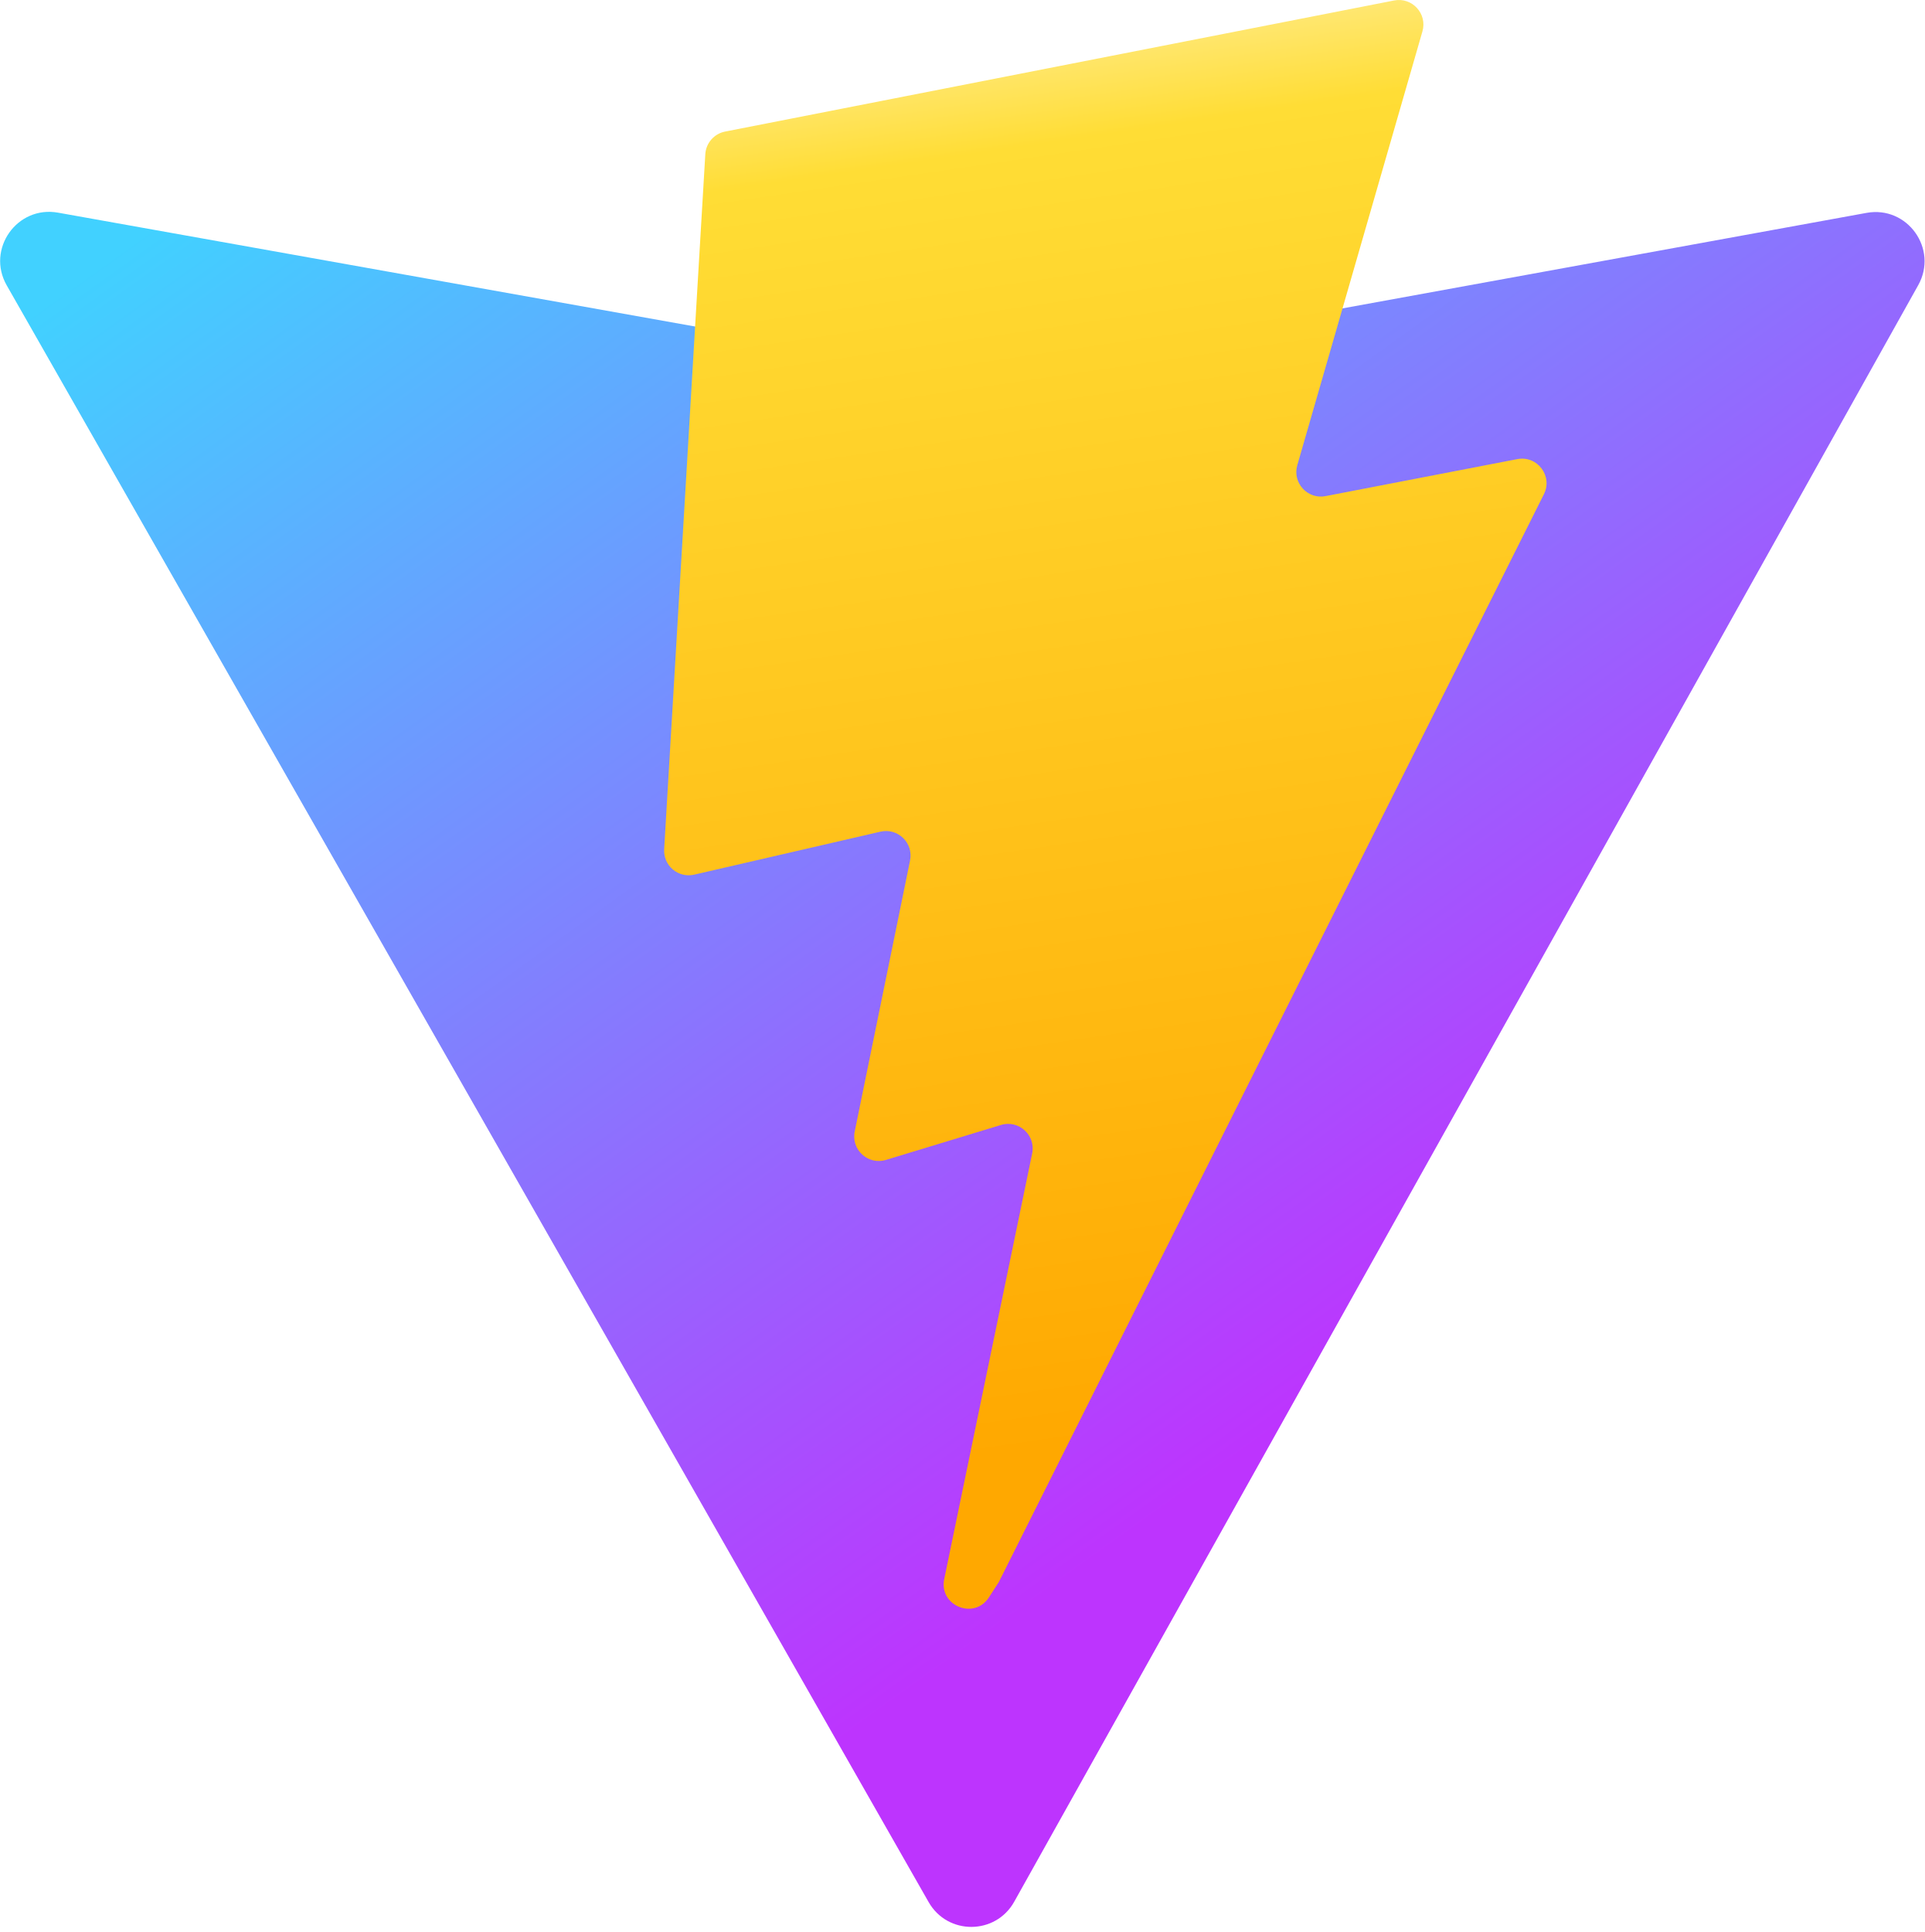
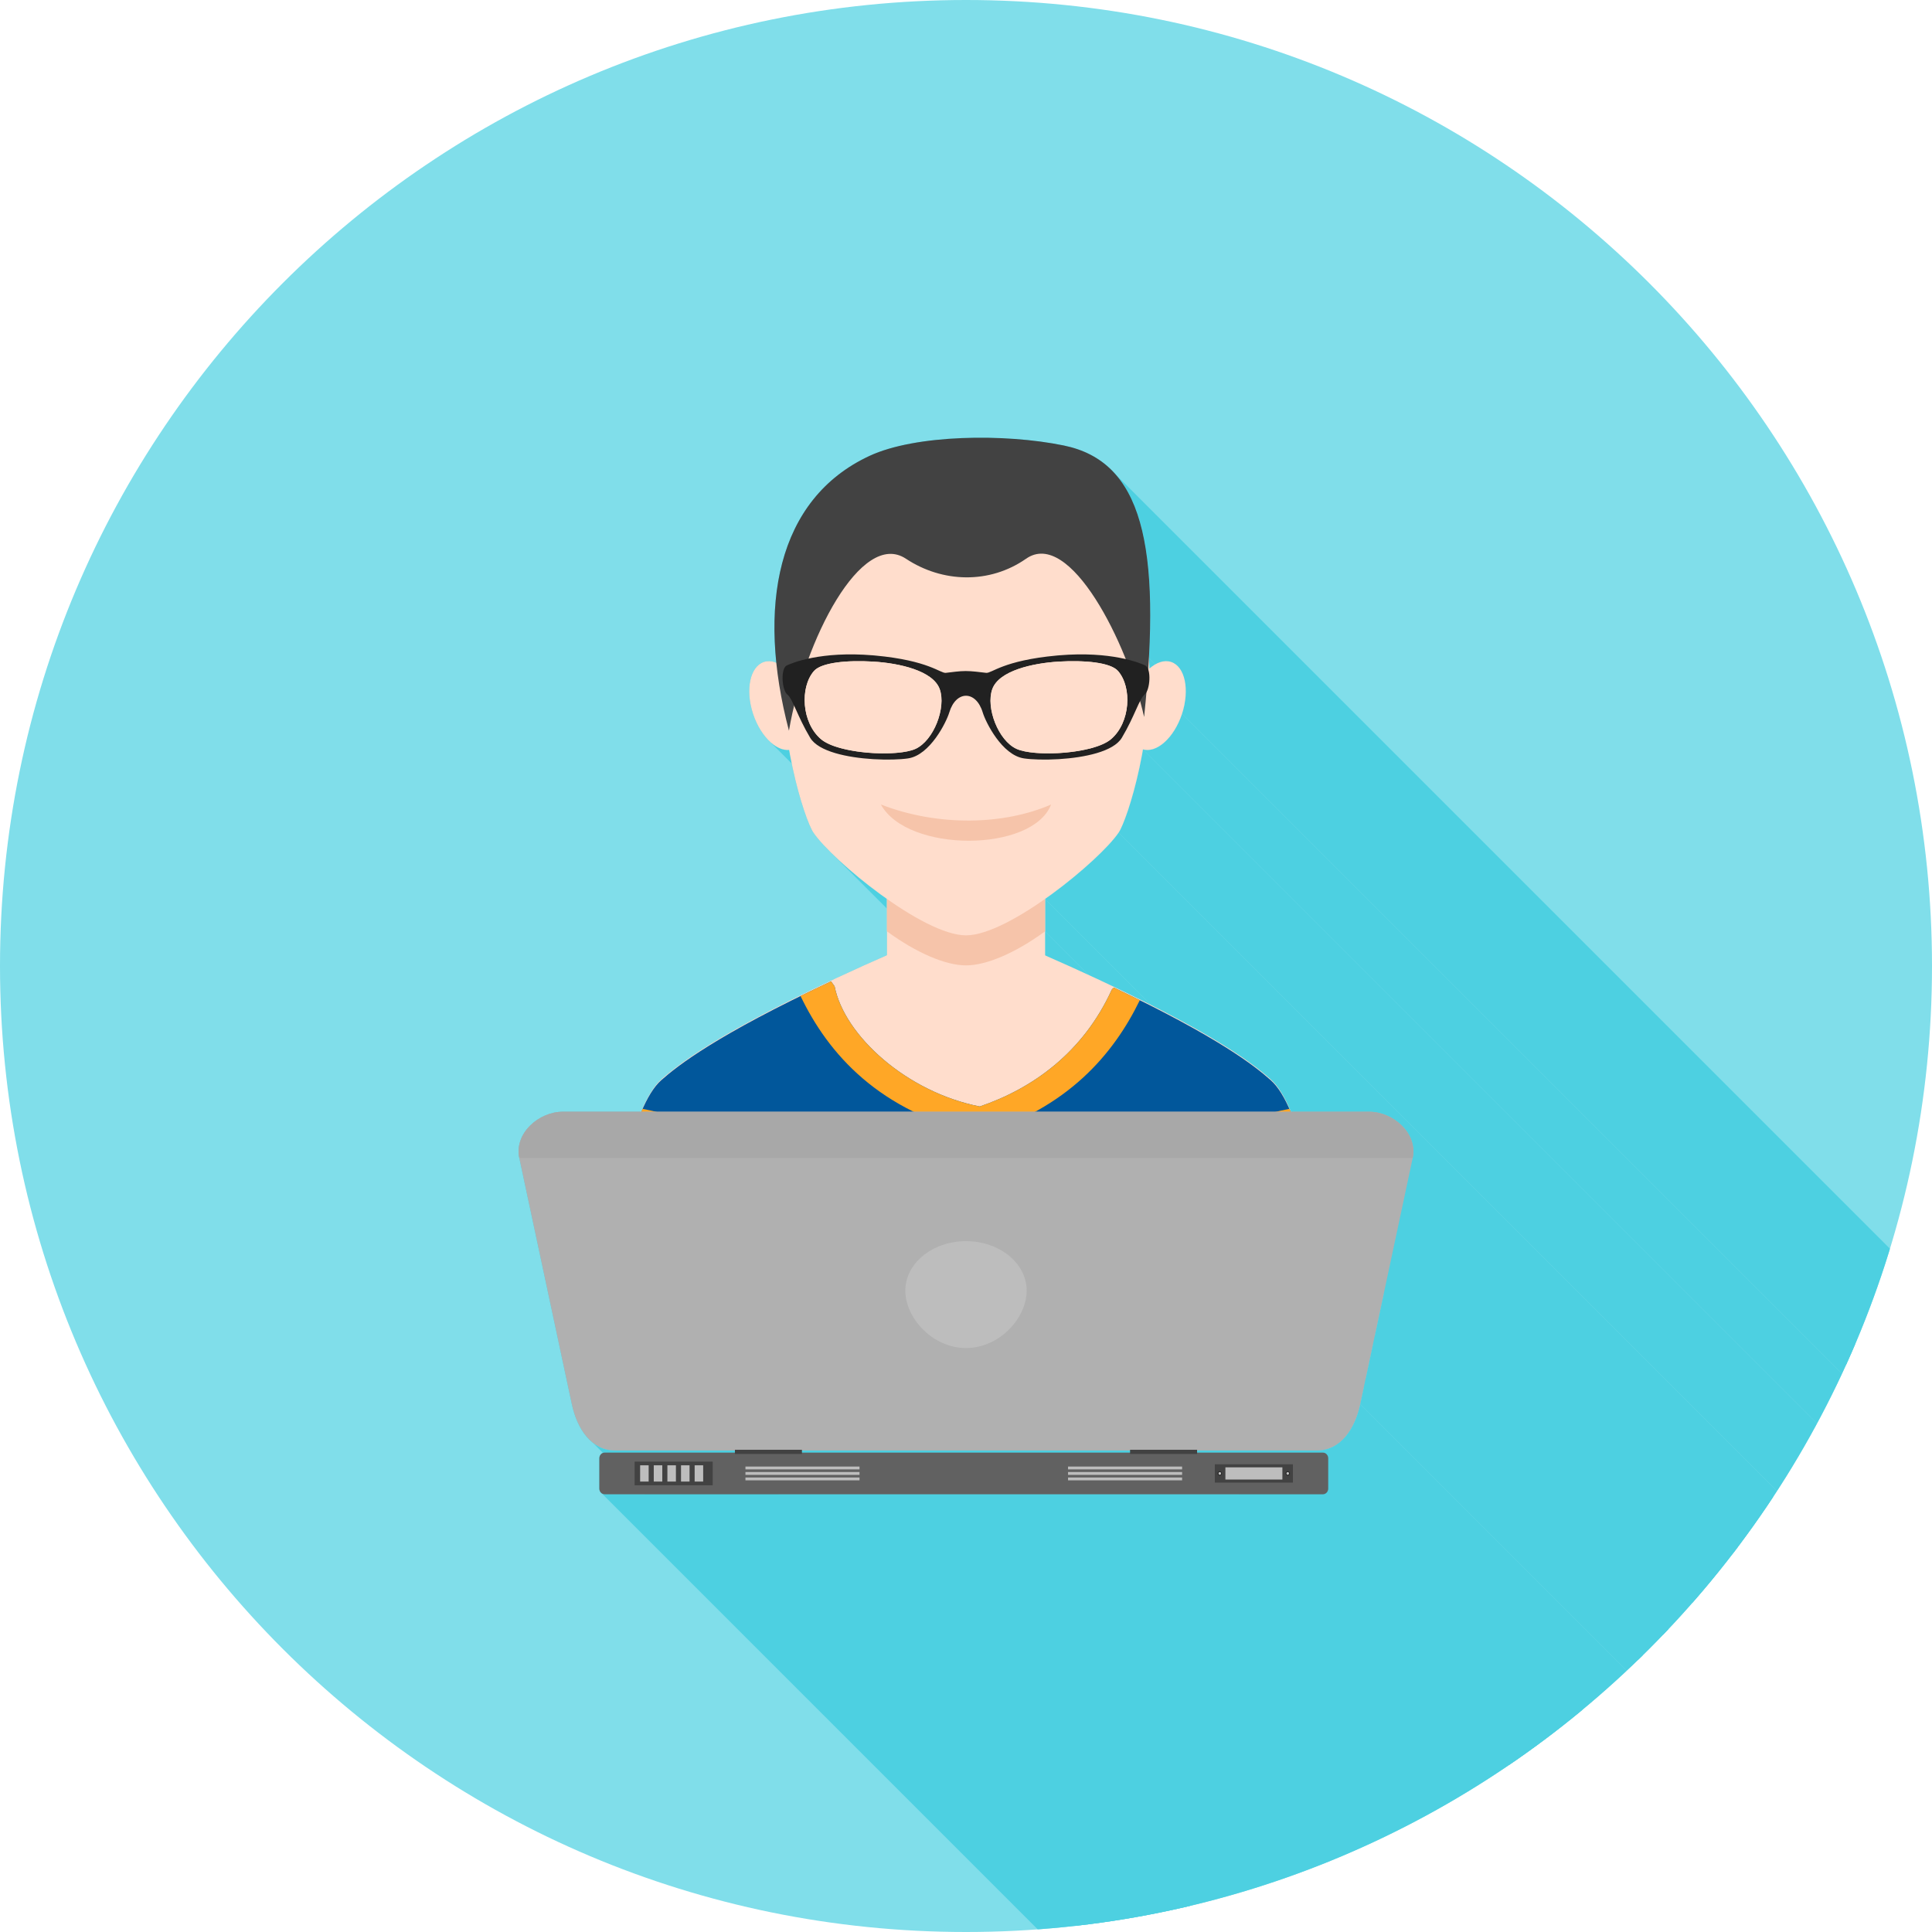
- <svg xmlns="http://www.w3.org/2000/svg" aria-hidden="true" role="img" class="iconify iconify--logos" width="31.88" height="32" preserveAspectRatio="xMidYMid meet" viewBox="0 0 256 257">
+ <svg xmlns="http://www.w3.org/2000/svg" xml:space="preserve" width="2048px" height="2048px" style="shape-rendering:geometricPrecision; text-rendering:geometricPrecision; image-rendering:optimizeQuality; fill-rule:evenodd; clip-rule:evenodd" viewBox="0 0 2048 2048">
  <defs>
-     <linearGradient id="IconifyId1813088fe1fbc01fb466" x1="-.828%" x2="57.636%" y1="7.652%" y2="78.411%">
-       <stop offset="0%" stop-color="#41D1FF" />
-       <stop offset="100%" stop-color="#BD34FE" />
-     </linearGradient>
-     <linearGradient id="IconifyId1813088fe1fbc01fb467" x1="43.376%" x2="50.316%" y1="2.242%" y2="89.03%">
-       <stop offset="0%" stop-color="#FFEA83" />
-       <stop offset="8.333%" stop-color="#FFDD35" />
-       <stop offset="100%" stop-color="#FFA800" />
-     </linearGradient>
+     <style type="text/css">
+    
+     .fil2 {fill:none}
+     .fil6 {fill:#01579B}
+     .fil13 {fill:#212121}
+     .fil5 {fill:#424242}
+     .fil1 {fill:#4DD0E1}
+     .fil8 {fill:#616161}
+     .fil0 {fill:#80DEEA}
+     .fil10 {fill:#A8A8A8}
+     .fil9 {fill:#B0B0B0}
+     .fil11 {fill:#BDBDBD}
+     .fil4 {fill:#F6C4AA}
+     .fil7 {fill:#FFA726}
+     .fil3 {fill:#FFDDCC}
+     .fil12 {fill:#212121;fill-rule:nonzero}
+    
+   </style>
+     <clipPath id="id0">
+       <path d="M1024 -0.001c565.539,0 1024,458.462 1024,1024 0,565.539 -458.462,1024 -1024,1024 -565.539,0 -1024,-458.462 -1024,-1024 0,-565.539 458.462,-1024 1024,-1024z" />
+     </clipPath>
  </defs>
-   <path fill="url(#IconifyId1813088fe1fbc01fb466)" d="M255.153 37.938L134.897 252.976c-2.483 4.44-8.862 4.466-11.382.048L.875 37.958c-2.746-4.814 1.371-10.646 6.827-9.67l120.385 21.517a6.537 6.537 0 0 0 2.322-.004l117.867-21.483c5.438-.991 9.574 4.796 6.877 9.62Z" />
-   <path fill="url(#IconifyId1813088fe1fbc01fb467)" d="M185.432.063L96.44 17.501a3.268 3.268 0 0 0-2.634 3.014l-5.474 92.456a3.268 3.268 0 0 0 3.997 3.378l24.777-5.718c2.318-.535 4.413 1.507 3.936 3.838l-7.361 36.047c-.495 2.426 1.782 4.5 4.151 3.78l15.304-4.649c2.372-.72 4.652 1.36 4.15 3.788l-11.698 56.621c-.732 3.542 3.979 5.473 5.943 2.437l1.313-2.028l72.516-144.72c1.215-2.423-.88-5.186-3.54-4.672l-25.505 4.922c-2.396.462-4.435-1.77-3.759-4.114l16.646-57.705c.677-2.35-1.37-4.583-3.769-4.113Z" />
+   <g id="Layer_x0020_1">
+     <path class="fil0" d="M1024 -0.001c565.539,0 1024,458.462 1024,1024 0,565.539 -458.462,1024 -1024,1024 -565.539,0 -1024,-458.462 -1024,-1024 0,-565.539 458.462,-1024 1024,-1024z" />
+     <g style="clip-path:url(#id0)">
+       <g id="_289349408">
+         <g>
+           <polygon id="_2909846881" class="fil1" points="1185.79,882.568 2321.67,2018.45 2320.6,2019.98 2319.4,2021.6 2318.08,2023.28 2316.65,2025.04 2315.1,2026.87 2313.44,2028.76 2311.68,2030.71 2309.82,2032.72 2307.86,2034.78 2305.8,2036.89 2303.66,2039.05 2301.42,2041.25 2299.1,2043.49 2296.7,2045.76 2294.23,2048.07 2291.67,2050.41 2289.05,2052.77 2286.37,2055.16 2283.62,2057.56 2280.81,2059.97 2277.94,2062.4 2275.02,2064.83 2272.05,2067.27 2269.04,2069.71 2265.98,2072.14 2262.89,2074.57 2259.76,2076.98 2256.6,2079.39 2253.41,2081.77 2250.2,2084.13 2246.97,2086.47 2243.71,2088.78 1107.83,952.899 1111.08,950.59 1114.32,948.251 1117.53,945.889 1120.72,943.504 1123.88,941.102 1127.01,938.685 1130.1,936.259 1133.16,933.825 1136.17,931.387 1139.14,928.951 1142.06,926.516 1144.92,924.09 1147.73,921.674 1150.49,919.273 1153.17,916.889 1155.79,914.527 1158.34,912.191 1160.82,909.882 1163.22,907.606 1165.54,905.365 1167.77,903.165 1169.92,901.006 1171.98,898.894 1173.94,896.833 1175.8,894.824 1177.56,892.874 1179.22,890.983 1180.76,889.157 1182.2,887.4 1183.52,885.713 1184.72,884.101 " />
+           <polygon id="_290984832" class="fil1" points="1487.63,1194.82 2623.51,2330.71 2625.07,2332.49 2626.52,2334.35 2627.86,2336.28 2629.09,2338.27 2630.2,2340.32 2631.19,2342.42 2632.04,2344.58 2632.76,2346.78 2633.33,2349.03 2633.76,2351.33 2634.02,2353.66 2634.13,2356.03 2634.07,2358.42 2633.83,2360.85 2633.42,2363.3 1497.54,1227.42 1497.95,1224.97 1498.19,1222.54 1498.25,1220.14 1498.14,1217.78 1497.88,1215.44 1497.45,1213.15 1496.88,1210.9 1496.16,1208.7 1495.31,1206.54 1494.32,1204.43 1493.21,1202.39 1491.98,1200.4 1490.64,1198.47 1489.19,1196.61 " />
+           <polygon id="_290985672" class="fil1" points="1497.54,1227.42 2633.42,2363.3 2633.41,2363.34 2633.41,2363.37 2633.4,2363.4 2633.39,2363.44 2633.39,2363.47 2633.38,2363.5 2633.37,2363.54 2633.37,2363.57 1497.49,1227.69 1497.49,1227.66 1497.5,1227.62 1497.51,1227.59 1497.51,1227.55 1497.52,1227.52 1497.53,1227.49 1497.53,1227.45 " />
+           <polygon id="_290985312" class="fil1" points="940.175,952.902 2076.06,2088.78 2072.8,2086.48 2069.57,2084.14 2066.36,2081.77 2063.17,2079.39 2060.01,2076.99 2056.88,2074.57 2053.78,2072.14 2050.73,2069.71 2047.71,2067.27 2044.74,2064.84 2041.83,2062.4 2038.96,2059.97 2036.15,2057.56 2033.4,2055.16 2030.71,2052.77 2028.09,2050.41 2025.54,2048.07 2023.06,2045.77 2020.66,2043.49 2018.34,2041.25 2016.11,2039.05 880.227,903.165 882.461,905.366 884.781,907.607 887.181,909.883 889.658,912.192 892.208,914.528 894.829,916.89 897.517,919.274 900.268,921.676 903.077,924.092 905.944,926.519 908.864,928.953 911.832,931.39 914.846,933.827 917.901,936.262 920.996,938.689 924.125,941.105 927.287,943.507 930.476,945.891 933.688,948.255 936.923,950.593 " />
+           <polygon id="_290984976" class="fil1" points="1441.87,1488.37 2577.75,2624.25 2577.19,2626.71 2576.58,2629.15 2575.92,2631.56 2575.19,2633.94 2574.41,2636.28 2573.58,2638.58 2572.69,2640.85 2571.74,2643.06 2570.74,2645.23 2569.68,2647.35 2568.56,2649.4 2567.39,2651.4 2566.15,2653.34 2564.87,2655.21 2563.52,2657.01 2562.12,2658.74 2560.66,2660.38 2559.14,2661.95 2557.56,2663.44 2555.93,2664.83 2554.23,2666.14 2552.48,2667.34 2550.67,2668.45 2548.8,2669.46 2546.87,2670.37 2544.89,2671.16 2542.84,2671.84 2540.74,2672.41 2538.57,2672.85 2536.35,2673.18 2534.06,2673.37 2531.72,2673.44 2404.84,2673.44 1268.96,1537.56 1395.84,1537.56 1398.18,1537.49 1400.47,1537.3 1402.69,1536.97 1404.86,1536.53 1406.96,1535.96 1409.01,1535.28 1410.99,1534.48 1412.92,1533.58 1414.79,1532.57 1416.6,1531.46 1418.35,1530.25 1420.04,1528.95 1421.68,1527.55 1423.26,1526.07 1424.77,1524.5 1426.24,1522.85 1427.64,1521.13 1428.98,1519.33 1430.27,1517.46 1431.51,1515.52 1432.68,1513.52 1433.8,1511.46 1434.86,1509.35 1435.86,1507.18 1436.81,1504.96 1437.7,1502.7 1438.53,1500.4 1439.31,1498.05 1440.03,1495.67 1440.7,1493.27 1441.31,1490.83 " />
+           <polygon id="_290961576" class="fil1" points="1268.96,1537.56 2404.84,2673.44 2404.84,2675.7 1268.96,1539.82 " />
+           <polygon id="_243361896" class="fil1" points="779.038,1537.56 1914.92,2673.44 1788.04,2673.44 1785.7,2673.37 1783.41,2673.18 1781.19,2672.85 1779.03,2672.41 1776.92,2671.84 1774.88,2671.16 1772.89,2670.37 1770.96,2669.46 1769.09,2668.45 1767.28,2667.34 1765.53,2666.14 1763.84,2664.83 627.956,1528.95 629.649,1530.25 631.401,1531.46 633.211,1532.57 635.08,1533.58 637.008,1534.48 638.995,1535.28 641.04,1535.96 643.145,1536.53 645.31,1536.97 647.533,1537.3 649.817,1537.49 652.16,1537.56 " />
+           <polygon id="_243361992" class="fil1" points="1406.31,1541.6 2542.19,2677.48 2542.89,2678.38 2543.41,2679.41 2543.74,2680.54 2543.86,2681.76 2543.86,2713.83 2543.74,2715.05 2543.41,2716.18 2542.89,2717.21 2542.19,2718.11 2541.35,2718.85 2540.39,2719.41 2539.33,2719.76 2538.19,2719.88 1776.85,2719.88 1775.72,2719.76 1774.65,2719.41 1773.69,2718.85 637.812,1582.96 638.774,1583.52 639.834,1583.88 640.972,1584 1402.31,1584 1403.45,1583.88 1404.51,1583.52 1405.47,1582.96 1406.31,1582.22 1407,1581.33 1407.53,1580.3 1407.86,1579.16 1407.97,1577.95 1407.97,1545.87 1407.86,1544.66 1407.53,1543.52 1407,1542.5 " />
+           <polygon id="_243361704" class="fil1" points="836.488,794.932 1972.37,1930.81 1971.04,1930.88 1969.71,1930.85 1968.36,1930.72 1967,1930.49 1965.64,1930.18 1964.28,1929.76 1962.91,1929.26 1961.55,1928.67 1960.18,1927.99 1958.83,1927.23 1957.47,1926.38 1956.13,1925.46 1954.79,1924.45 1953.47,1923.37 1952.17,1922.2 1950.88,1920.97 814.994,785.088 816.285,786.322 817.592,787.483 818.913,788.567 820.247,789.573 821.592,790.502 822.944,791.347 824.304,792.11 825.667,792.787 827.032,793.379 828.399,793.881 829.763,794.293 831.123,794.612 832.478,794.838 833.826,794.968 835.163,794.999 " />
+           <polygon id="_243361296" class="fil1" points="1349.95,1147.04 2485.84,2282.92 2487.28,2284.52 2488.71,2286.23 2490.11,2288.05 2491.5,2289.97 2492.86,2291.99 2494.21,2294.11 2495.54,2296.33 2496.86,2298.64 2498.15,2301.05 2499.43,2303.54 2500.69,2306.12 2501.93,2308.79 2503.16,2311.54 2504.37,2314.38 1368.49,1178.5 1367.28,1175.66 1366.05,1172.91 1364.81,1170.24 1363.55,1167.66 1362.27,1165.16 1360.97,1162.76 1359.66,1160.45 1358.33,1158.23 1356.98,1156.11 1355.62,1154.09 1354.23,1152.17 1352.83,1150.35 1351.4,1148.64 " />
+           <polygon id="_243361320" class="fil1" points="1182.34,502.603 2318.22,1638.49 2322.27,1643.39 2326.06,1648.65 2329.62,1654.26 2332.93,1660.24 2336,1666.57 2338.83,1673.28 2341.43,1680.36 2343.79,1687.81 2345.93,1695.64 2347.83,1703.85 2349.51,1712.44 2350.97,1721.43 2352.2,1730.8 2353.22,1740.58 2354.02,1750.74 2354.61,1761.32 2354.99,1772.3 2355.16,1783.68 2355.12,1795.48 2354.88,1807.7 2354.44,1820.33 2353.8,1833.39 1217.92,697.509 1218.56,684.451 1219,671.815 1219.24,659.599 1219.28,647.8 1219.11,636.413 1218.73,625.434 1218.14,614.862 1217.34,604.693 1216.32,594.922 1215.08,585.546 1213.63,576.561 1211.95,567.967 1210.04,559.756 1207.91,551.926 1205.55,544.474 1202.95,537.397 1200.12,530.691 1197.05,524.353 1193.74,518.378 1190.18,512.764 1186.39,507.507 " />
+           <polygon id="_243361800" class="fil1" points="1217.92,697.509 2353.8,1833.39 2353.88,1834.8 2353.95,1836.2 2354.02,1837.6 2354.08,1839.01 2354.14,1840.41 2354.19,1841.81 2354.24,1843.22 2354.27,1844.62 1218.39,708.738 1218.35,707.336 1218.31,705.932 1218.26,704.528 1218.2,703.125 1218.14,701.721 1218.07,700.317 1218,698.913 " />
+           <polygon id="_243361464" class="fil1" points="1248.72,706.394 2384.6,1842.28 2385.6,1843.41 2386.54,1844.64 2387.42,1845.96 2388.24,1847.36 2388.99,1848.84 2389.68,1850.4 2390.31,1852.03 2390.86,1853.74 2391.36,1855.51 2391.78,1857.35 2392.14,1859.24 2392.43,1861.2 2392.64,1863.21 2392.79,1865.26 2392.87,1867.37 2392.88,1869.52 2392.81,1871.7 2392.67,1873.93 2392.46,1876.19 2392.17,1878.47 2391.81,1880.79 2391.37,1883.12 2390.85,1885.47 2390.26,1887.84 2389.59,1890.23 2388.84,1892.62 1252.96,756.734 1253.71,754.343 1254.38,751.962 1254.97,749.592 1255.49,747.238 1255.93,744.903 1256.29,742.59 1256.58,740.304 1256.79,738.047 1256.93,735.823 1257,733.635 1256.99,731.487 1256.91,729.382 1256.76,727.323 1256.54,725.316 1256.26,723.362 1255.9,721.464 1255.47,719.627 1254.98,717.856 1254.42,716.15 1253.8,714.516 1253.11,712.956 1252.36,711.474 1251.54,710.073 1250.66,708.758 1249.72,707.529 " />
+           <polygon id="_243361512" class="fil1" points="1252.96,756.734 2388.84,1892.62 2388.04,1894.95 2387.17,1897.23 2386.26,1899.46 2385.29,1901.63 2384.27,1903.75 2383.21,1905.8 2382.1,1907.79 2380.95,1909.71 2379.76,1911.56 2378.54,1913.35 2377.28,1915.06 2375.99,1916.69 2374.67,1918.25 2373.32,1919.73 2371.95,1921.13 2370.56,1922.44 2369.15,1923.67 2367.73,1924.81 2366.29,1925.86 2364.84,1926.82 2363.38,1927.68 2361.92,1928.44 2360.45,1929.11 2358.98,1929.67 2357.51,1930.13 2356.05,1930.48 2354.59,1930.72 2353.15,1930.86 2351.71,1930.88 2350.29,1930.78 2348.88,1930.57 2347.5,1930.23 1211.62,794.351 1213,794.685 1214.41,794.899 1215.83,794.995 1217.27,794.976 1218.71,794.842 1220.17,794.599 1221.63,794.247 1223.1,793.789 1224.57,793.227 1226.04,792.562 1227.5,791.797 1228.96,790.936 1230.41,789.98 1231.85,788.931 1233.27,787.791 1234.68,786.562 1236.07,785.248 1237.44,783.85 1238.79,782.37 1240.1,780.811 1241.4,779.174 1242.65,777.464 1243.88,775.679 1245.07,773.826 1246.22,771.904 1247.32,769.916 1248.39,767.865 1249.41,765.752 1250.37,763.581 1251.29,761.352 1252.15,759.069 " />
+           <polygon id="_243361824" class="fil1" points="1211.62,794.351 2347.5,1930.23 2346.74,1934.45 2345.97,1938.61 2345.17,1942.7 2344.34,1946.72 2343.5,1950.67 2342.65,1954.54 2341.77,1958.33 2340.89,1962.04 2340,1965.66 2339.1,1969.19 2338.19,1972.64 2337.28,1975.98 2336.37,1979.23 2335.46,1982.38 2334.55,1985.43 2333.65,1988.37 2332.76,1991.2 2331.87,1993.92 2331,1996.52 2330.14,1999.01 2329.29,2001.37 2328.47,2003.6 2327.66,2005.71 2326.88,2007.69 2326.12,2009.54 2325.39,2011.25 2324.68,2012.81 2324.01,2014.24 2323.37,2015.52 2322.77,2016.65 2322.2,2017.63 2321.67,2018.45 1185.79,882.568 1186.32,881.744 1186.89,880.766 1187.49,879.636 1188.13,878.356 1188.8,876.931 1189.5,875.363 1190.24,873.655 1191,871.81 1191.78,869.832 1192.58,867.722 1193.41,865.485 1194.25,863.124 1195.11,860.64 1195.99,858.038 1196.87,855.321 1197.77,852.49 1198.67,849.55 1199.58,846.503 1200.49,843.353 1201.4,840.102 1202.31,836.754 1203.22,833.311 1204.12,829.777 1205.01,826.153 1205.89,822.446 1206.77,818.656 1207.62,814.785 1208.46,810.839 1209.28,806.82 1210.09,802.73 1210.86,798.572 " />
+           <polygon id="_243361680" class="fil1" points="1107.83,952.899 2243.71,2088.78 2243.71,2123.14 1107.83,987.257 " />
+           <polygon id="_243362160" class="fil1" points="1107.83,987.257 2243.71,2123.14 2243.71,2148.61 1107.83,1012.73 " />
+           <polygon id="_243362520" class="fil1" points="1497.49,1227.69 2633.37,2363.57 2577.75,2624.25 1441.87,1488.37 " />
+         </g>
+         <path id="_289349672" class="fil1" d="M1107.83 1012.73c169.554,74.589 218.857,113.453 239.17,131.434 7.984,7.064 15.065,19.005 21.49,34.334l82.967 0c25.227,0 51.477,22.66 46.08,48.924 -0.015,0.09 -0.034,0.18 -0.053,0.269l-55.618 260.678c-5.629,26.378 -20.712,49.192 -46.028,49.192l-126.88 0 0 2.264 133.352 0c3.116,0 5.662,2.725 5.662,6.052l0 32.074c0,3.33 -2.546,6.053 -5.662,6.053l-761.34 0c-3.115,0 -5.661,-2.724 -5.661,-6.053l0 -32.074c0,-3.327 2.546,-6.052 5.661,-6.052l138.066 0 0 -2.264 -126.878 0c-25.316,0 -40.4,-22.814 -46.028,-49.192l-55.619 -260.678c-0.019,-0.09 -0.038,-0.18 -0.052,-0.269 -5.398,-26.264 20.852,-48.924 46.08,-48.924l82.968 0c6.425,-15.328 13.506,-27.269 21.489,-34.334 20.244,-17.914 71.112,-57.571 239.177,-131.639l0 -25.261 0 -34.359c-34.767,-24.471 -67.155,-54.413 -77.966,-70.335 -5.373,-7.91 -17.82,-42.557 -25.721,-87.635 -14.065,1.258 -30.51,-14.778 -38.221,-38.198 -8.413,-25.532 -3.255,-50.174 11.512,-55.041 4.162,-1.37 8.644,-1.022 13.124,0.757 -10.261,-99.883 19.016,-182.141 98.863,-219.209 48.726,-22.62 143.078,-23.949 205.949,-10.99 72.477,14.94 98.076,83.698 90.203,225.258 0.22,3.744 0.377,7.489 0.474,11.229 7.512,-6.579 15.774,-9.439 23.058,-7.041 14.768,4.863 19.925,29.505 11.511,55.037 -8.29,25.179 -26.675,41.824 -41.344,37.617 -7.894,45.36 -20.426,80.271 -25.824,88.217 -10.814,15.921 -43.198,45.861 -77.961,70.331l0 34.358 0 25.471z" />
+       </g>
+     </g>
+     <path class="fil2" d="M1024 -0.001c565.539,0 1024,458.462 1024,1024 0,565.539 -458.462,1024 -1024,1024 -565.539,0 -1024,-458.462 -1024,-1024 0,-565.539 458.462,-1024 1024,-1024z" />
+     <path class="fil3" d="M945.907 1010c-172.645,75.69 -224.437,116.042 -244.909,134.158 -31.547,27.918 -48.998,131.98 -67.606,220.335l390.606 0 390.611 0c-18.607,-88.355 -36.057,-192.417 -67.606,-220.335 -20.465,-18.116 -70.358,-57.43 -243.012,-133.122l-158.084 -1.036z" />
+     <path class="fil3" d="M1107.83 859.131l0 191.377c-46.108,56.468 -121.554,54.515 -167.658,0l0 -191.377c0,-103.335 167.658,-103.335 167.658,0z" />
+     <path class="fil4" d="M1107.83 859.131l0 128.126c-31.726,23.124 -62.3,36.078 -83.83,36.078 -21.529,0 -52.109,-12.954 -83.828,-36.073l0 -128.131c0,-103.335 167.658,-103.335 167.658,0z" />
+     <path class="fil3" d="M809.78 701.693c14.76,-4.859 33.548,11.895 41.955,37.43 8.415,25.534 3.255,50.176 -11.505,55.037 -14.767,4.864 -33.556,-11.893 -41.962,-37.427 -8.413,-25.532 -3.255,-50.174 11.512,-55.041z" />
+     <path class="fil3" d="M1241.45 701.697c-14.767,-4.863 -33.555,11.891 -41.963,37.427 -8.406,25.534 -3.254,50.176 11.513,55.037 14.766,4.864 33.554,-11.894 41.961,-37.427 8.414,-25.532 3.257,-50.174 -11.511,-55.037z" />
+     <path class="fil3" d="M1024 515.546c-281.348,0 -180.168,339.963 -161.789,367.022 20.263,29.842 116.336,108.946 161.789,108.946 45.464,0 141.525,-79.101 161.796,-108.946 18.385,-27.064 119.56,-367.022 -161.796,-367.022z" />
+     <path class="fil5" d="M960.315 592.262c-47.217,-31.256 -107.753,86.55 -123.997,182.306 -34.548,-131.343 -12.947,-245.648 85.449,-291.326 48.726,-22.62 143.078,-23.949 205.949,-10.99 82.435,16.992 104.226,103.608 85.096,287.781 -17.366,-77.87 -78.689,-200.211 -125.127,-167.77 -38.688,27.027 -88.636,25.636 -127.37,0z" />
+     <path class="fil4" d="M933.796 852.82c61.59,23.822 131.158,21.495 180.415,0 -19.69,50.978 -152.348,51.39 -180.415,0z" />
+     <path class="fil6" d="M880.939 1040.28c-121.404,57.001 -162.302,89.119 -179.941,104.727 -31.547,27.915 -48.998,131.974 -67.611,220.335l390.611 0 390.616 0c-18.612,-88.361 -36.061,-192.422 -67.611,-220.335 -17.04,-15.086 -54.507,-44.875 -166.233,-98.114 -0.797,0.824 -1.894,1.408 -2.383,2.473 -30.431,66.631 -84.106,104.616 -139.823,123.542 -77.232,-15.145 -143.552,-75.012 -153.843,-127.39 -1.254,-1.782 -2.52,-3.489 -3.781,-5.238z" />
+     <path class="fil7" d="M681.19 1175.45c-19.867,44.758 -33.498,121.96 -47.803,189.892l158.573 0c-3.548,-110.828 -3.742,-169.774 -110.77,-189.892z" />
+     <path class="fil7" d="M1366.81 1175.45c19.874,44.758 33.498,121.96 47.803,189.892l-158.573 0c3.541,-110.828 3.744,-169.774 110.77,-189.892z" />
+     <path class="fil7" d="M880.939 1040.28c-11.486,5.392 -22.251,10.56 -32.342,15.514 29.361,61.161 83.023,122.772 189.966,147.015 92.89,-27.972 141.643,-84.846 169.683,-142.566 -8.628,-4.277 -17.764,-8.724 -27.477,-13.35 -0.797,0.824 -1.894,1.408 -2.383,2.473 -30.431,66.631 -84.106,104.616 -139.823,123.542 -77.232,-15.145 -143.552,-75.012 -153.843,-127.39 -1.254,-1.782 -2.52,-3.489 -3.781,-5.238z" />
+     <path class="fil8" d="M640.972 1539.82l761.34 0c3.116,0 5.662,2.724 5.662,6.052l0 32.074c0,3.33 -2.546,6.053 -5.662,6.053l-761.34 0c-3.115,0 -5.661,-2.724 -5.661,-6.053l0 -32.074c0,-3.328 2.546,-6.052 5.661,-6.052z" />
+     <path class="fil9" d="M1395.84 1537.56c25.316,0 40.398,-22.813 46.028,-49.193l55.618 -260.677c5.629,-26.379 -20.713,-49.193 -46.026,-49.193 -257.743,0 -597.175,0 -854.918,0 -25.313,0 -51.656,22.814 -46.028,49.193l55.619 260.677c5.628,26.38 20.712,49.193 46.028,49.193 220.662,0 523.016,0 743.679,0z" />
+     <path class="fil10" d="M1497.54 1227.42c5.393,-26.265 -20.852,-48.924 -46.08,-48.924 -257.743,0 -597.175,0 -854.918,0 -25.227,0 -51.472,22.658 -46.08,48.924l947.077 0z" />
+     <rect class="fil5" x="779.038" y="1536.81" width="71.043" height="4.412" />
+     <rect class="fil5" x="1197.92" y="1536.81" width="71.044" height="4.412" />
+     <rect class="fil5" x="672.728" y="1549.37" width="82.765" height="25.079" />
+     <rect class="fil11" x="678.563" y="1553.29" width="9.043" height="17.239" />
+     <rect class="fil11" x="693.01" y="1553.29" width="9.043" height="17.239" />
+     <rect class="fil11" x="707.458" y="1553.29" width="9.043" height="17.239" />
+     <rect class="fil11" x="721.905" y="1553.29" width="9.044" height="17.239" />
+     <rect class="fil11" x="736.352" y="1553.29" width="9.043" height="17.239" />
+     <rect class="fil5" x="1287.79" y="1552.19" width="82.765" height="19.441" />
+     <rect class="fil11" x="1298.97" y="1555.44" width="60.416" height="12.938" />
+     <path class="fil11" d="M1293.02 1559.97c1.005,0 1.819,0.87 1.819,1.945 0,1.075 -0.814,1.945 -1.819,1.945 -1.006,0 -1.82,-0.87 -1.82,-1.945 0,-1.075 0.814,-1.945 1.82,-1.945z" />
+     <path class="fil11" d="M1365.04 1559.97c1.005,0 1.82,0.87 1.82,1.945 0,1.075 -0.815,1.945 -1.82,1.945 -1.005,0 -1.82,-0.87 -1.82,-1.945 0,-1.075 0.815,-1.945 1.82,-1.945z" />
+     <path class="fil12" d="M1293.02 1559.52c0.617,0 1.178,0.269 1.58,0.702 0.405,0.432 0.657,1.031 0.657,1.69 0,0.659 -0.252,1.258 -0.657,1.69 -0.403,0.432 -0.964,0.702 -1.58,0.702 -0.617,0 -1.178,-0.269 -1.583,-0.702 -0.403,-0.432 -0.656,-1.031 -0.656,-1.69 0,-0.659 0.253,-1.258 0.656,-1.69 0.405,-0.432 0.966,-0.702 1.583,-0.702zm0.992 1.331c-0.253,-0.269 -0.605,-0.438 -0.992,-0.438 -0.389,0 -0.741,0.169 -0.993,0.438 -0.252,0.269 -0.409,0.645 -0.409,1.061 0,0.415 0.157,0.79 0.409,1.061 0.253,0.269 0.605,0.437 0.993,0.437 0.387,0 0.739,-0.168 0.992,-0.437 0.252,-0.27 0.41,-0.646 0.41,-1.061 0,-0.416 -0.158,-0.791 -0.41,-1.061z" />
+     <path class="fil12" d="M1365.04 1559.52c0.618,0 1.179,0.269 1.581,0.702 0.405,0.432 0.657,1.031 0.657,1.69 0,0.659 -0.252,1.258 -0.657,1.69 -0.403,0.432 -0.964,0.702 -1.581,0.702 -0.617,0 -1.178,-0.269 -1.581,-0.702 -0.404,-0.432 -0.656,-1.031 -0.656,-1.69 0,-0.659 0.252,-1.258 0.656,-1.69 0.404,-0.432 0.965,-0.702 1.581,-0.702zm0.992 1.331c-0.252,-0.269 -0.604,-0.438 -0.992,-0.438 -0.389,0 -0.739,0.169 -0.992,0.438 -0.253,0.269 -0.41,0.645 -0.41,1.061 0,0.415 0.157,0.79 0.41,1.061 0.253,0.269 0.604,0.437 0.992,0.437 0.389,0 0.741,-0.168 0.992,-0.437 0.253,-0.27 0.411,-0.646 0.411,-1.061 0,-0.416 -0.158,-0.791 -0.411,-1.061z" />
+     <rect class="fil11" x="790.199" y="1554.6" width="120.922" height="3.017" />
+     <rect class="fil11" x="790.199" y="1560.4" width="120.922" height="3.019" />
+     <rect class="fil11" x="790.199" y="1566.21" width="120.922" height="3.017" />
+     <rect class="fil11" x="1132.17" y="1554.6" width="120.922" height="3.017" />
+     <rect class="fil11" x="1132.17" y="1560.4" width="120.922" height="3.019" />
+     <rect class="fil11" x="1132.17" y="1566.21" width="120.922" height="3.017" />
+     <path class="fil11" d="M1024 1315.66c35.517,0 64.308,23.496 64.308,52.48 0,28.983 -28.791,60.839 -64.308,60.839 -35.516,0 -64.308,-31.855 -64.308,-60.839 0,-28.984 28.792,-52.48 64.308,-52.48z" />
+     <path class="fil13" d="M1122.51 694.692c55.408,-4.681 85.752,8.047 91.428,10.685 6.841,3.193 5.269,26.222 -0.524,30.808 -5.792,4.591 -10.527,22.938 -24.227,45.876 -8.805,14.747 -39.639,20.991 -66.677,22.66l0 -6.442c22.103,-1.271 45.255,-6.193 55.325,-14.816 20.439,-17.513 22.387,-54.783 7.374,-72.131 -7.873,-9.111 -35.317,-11.648 -62.699,-10.024l0 -6.617zm-197.017 0l0 0 2.321 0.208c56.881,5.238 68.999,19.003 74.791,18.351 6.776,-0.767 14.098,-1.918 21.014,-1.918 6.915,0 14.747,1.119 21.787,1.918 5.792,0.652 17.902,-13.113 74.784,-18.351l2.321 -0.208 0 6.617 -0.282 0.02c-27.481,1.659 -63.325,9.589 -70.363,29.185 -7.032,19.592 6.365,54.614 25.799,63.365 8.819,3.977 26.471,5.447 44.846,4.401l0 6.442c-15.03,0.922 -28.877,0.436 -37.133,-0.797 -23.169,-3.45 -40.504,-38.244 -43.658,-48.735 -7.108,-23.558 -28.329,-23.558 -35.428,0 -3.162,10.491 -20.497,45.285 -43.665,48.735 -8.257,1.233 -22.103,1.72 -37.133,0.797l0 -6.442c18.381,1.046 36.033,-0.424 44.856,-4.401 19.423,-8.751 32.83,-43.773 25.789,-63.365 -7.032,-19.596 -42.883,-27.526 -70.356,-29.185l-0.289 -0.02 0 -6.617zm-91.428 10.685l0 0c5.683,-2.639 36.026,-15.366 91.428,-10.685l0 6.617c-27.372,-1.636 -54.82,0.922 -62.699,10.024 -15.006,17.348 -13.066,54.618 7.372,72.131 10.07,8.623 33.222,13.545 55.326,14.816l0 6.442c-27.039,-1.669 -57.873,-7.912 -66.671,-22.66 -13.696,-22.938 -18.433,-41.285 -24.226,-45.876 -5.8,-4.586 -7.372,-27.615 -0.531,-30.808z" />
+     <path class="fil3" d="M862.792 711.332c7.906,-9.132 35.517,-11.669 62.988,-10.004 27.473,1.659 63.324,9.589 70.356,29.185 7.041,19.592 -6.366,54.614 -25.789,63.365 -19.441,8.763 -81.742,5.387 -100.182,-10.415 -20.439,-17.513 -22.378,-54.783 -7.372,-72.131z" />
+     <path class="fil3" d="M1185.21 711.332c-7.897,-9.132 -35.51,-11.669 -62.981,-10.004 -27.481,1.659 -63.325,9.589 -70.363,29.185 -7.032,19.592 6.365,54.614 25.799,63.365 19.431,8.763 81.731,5.387 100.172,-10.415 20.439,-17.513 22.387,-54.783 7.374,-72.131z" />
+   </g>
</svg>
